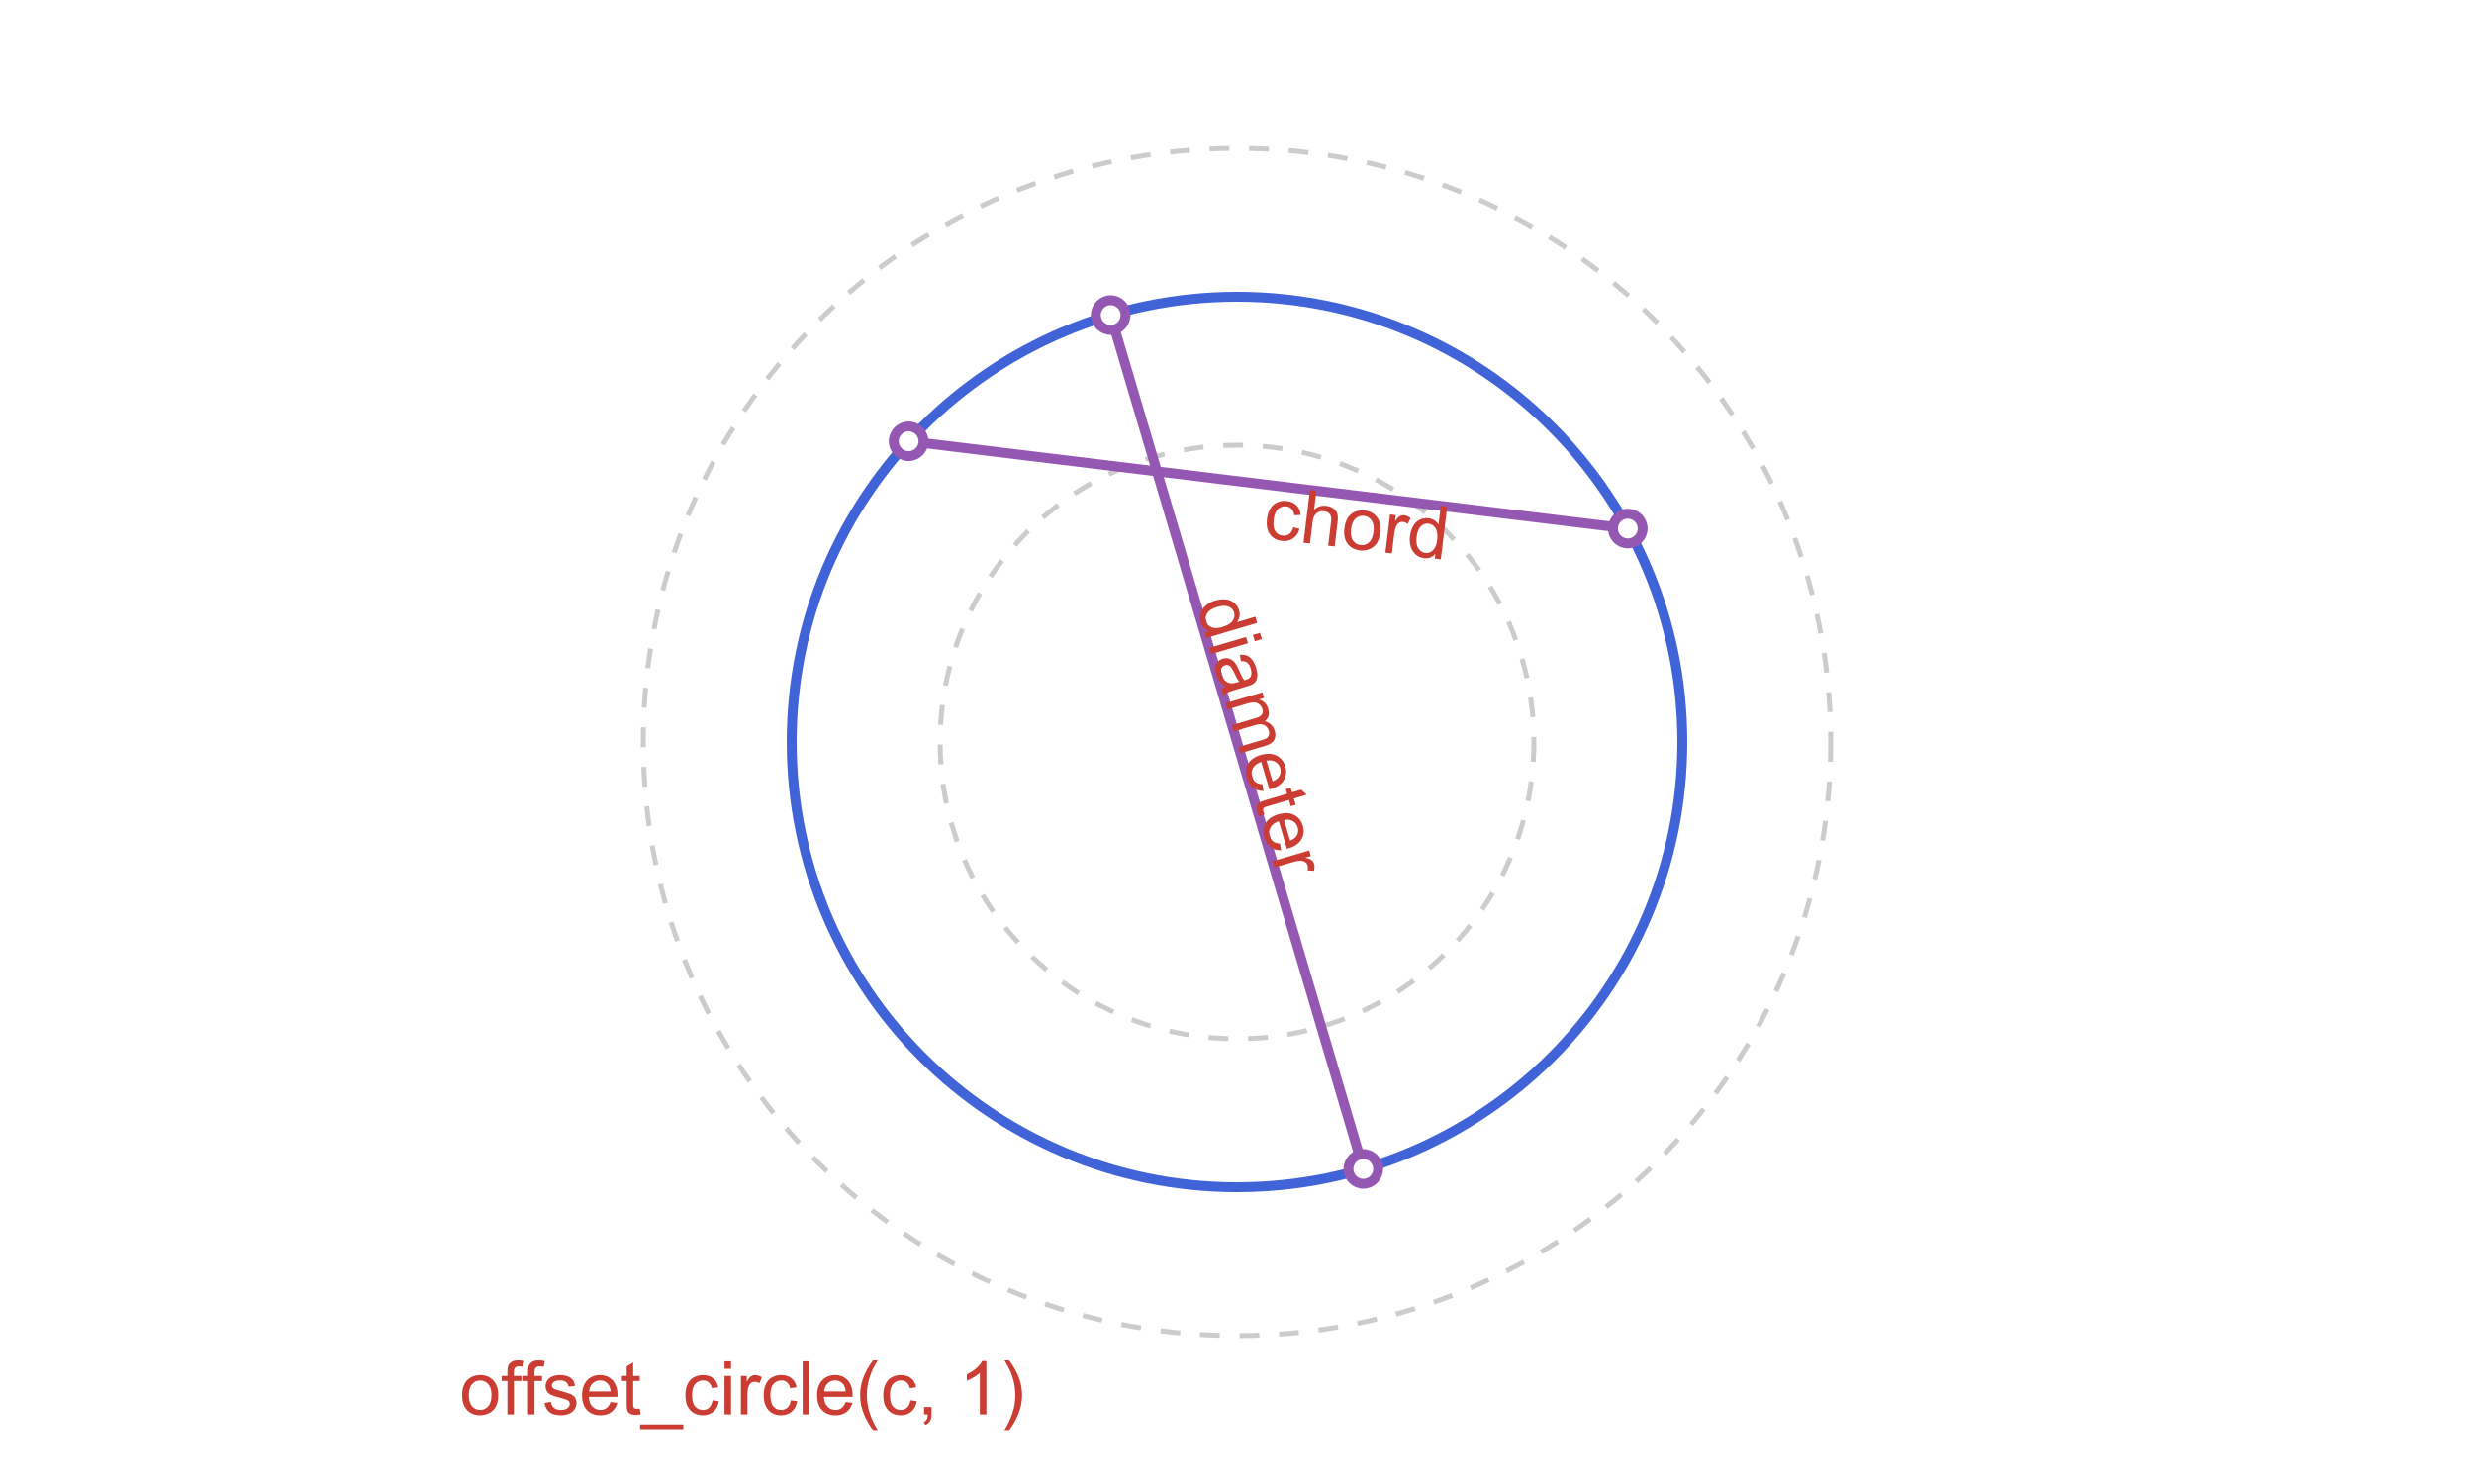
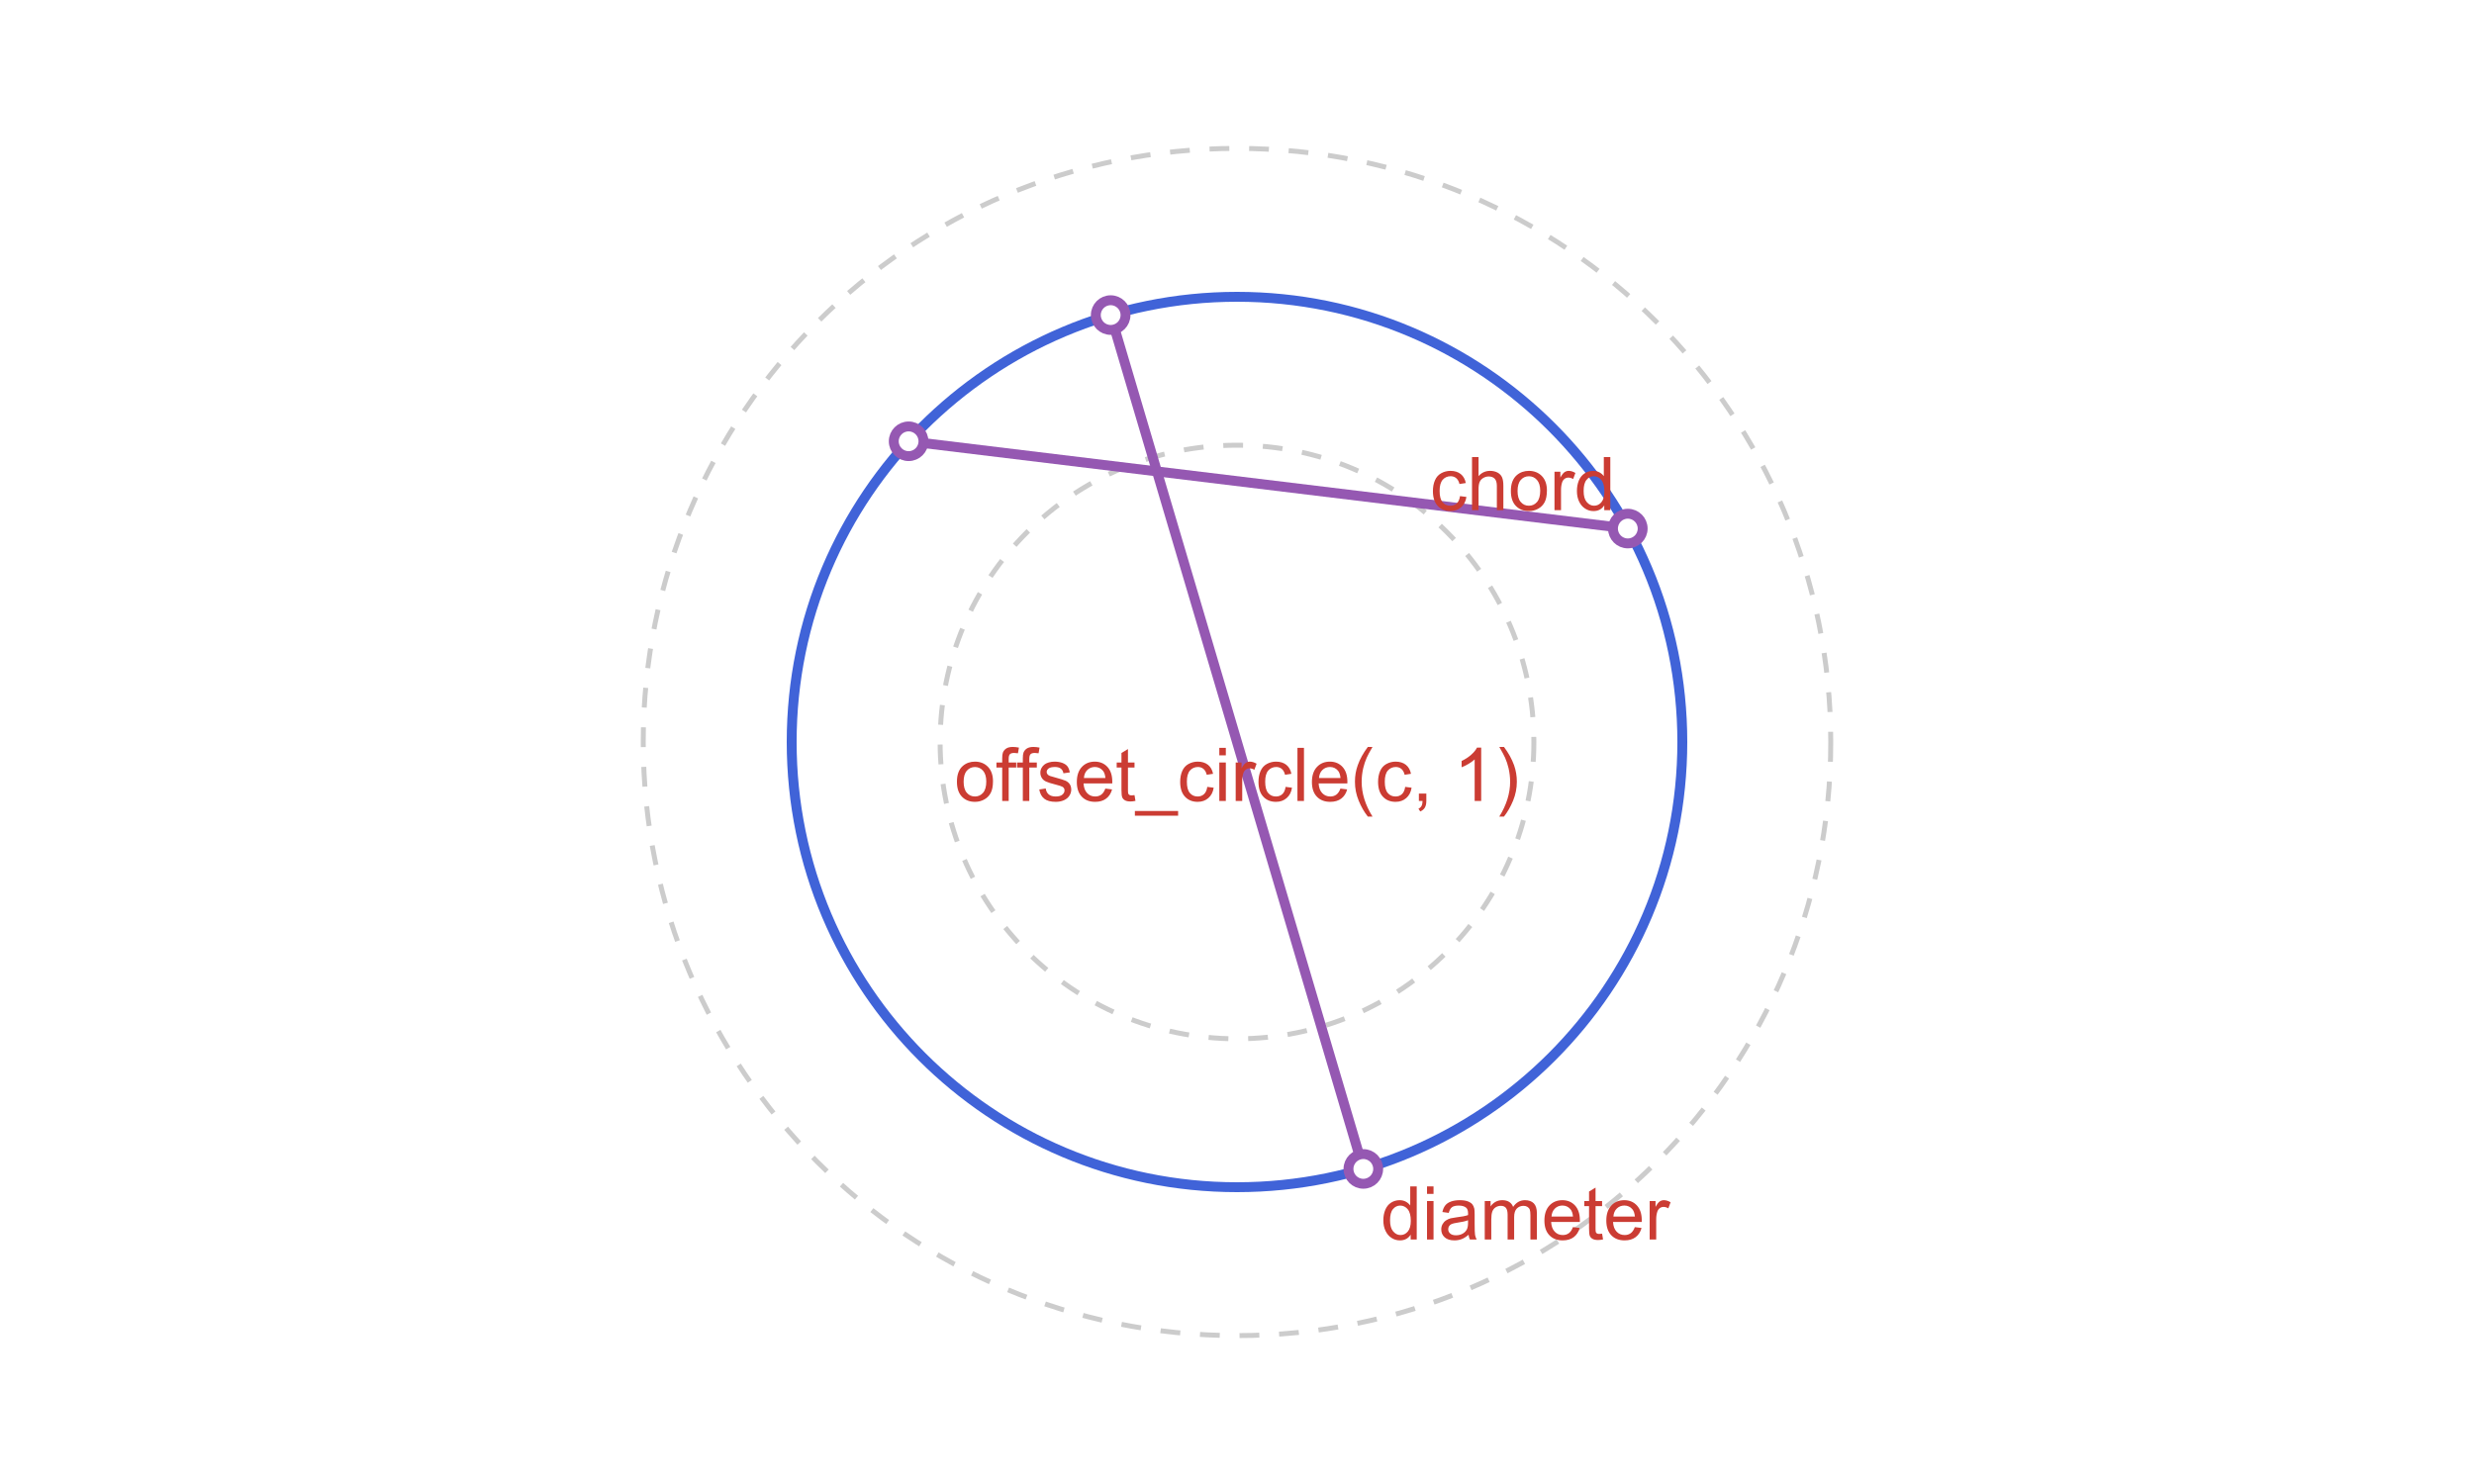
<svg xmlns="http://www.w3.org/2000/svg" xmlns:xlink="http://www.w3.org/1999/xlink" width="500" height="300" viewBox="0 0 500 300">
  <defs>
    <g>
      <g id="glyph-0-0">
-         <path d="M 6.363 -2.098 L 7.629 -1.773 C 7.379 -0.902 6.934 -0.254 6.297 0.176 C 5.652 0.605 4.91 0.77 4.074 0.672 C 3.012 0.543 2.203 0.098 1.648 -0.672 C 1.086 -1.441 0.887 -2.473 1.047 -3.762 C 1.145 -4.594 1.371 -5.305 1.727 -5.898 C 2.074 -6.488 2.551 -6.906 3.156 -7.152 C 3.758 -7.395 4.391 -7.477 5.059 -7.398 C 5.895 -7.293 6.555 -6.996 7.039 -6.512 C 7.516 -6.02 7.785 -5.379 7.844 -4.582 L 6.551 -4.539 C 6.488 -5.07 6.32 -5.488 6.047 -5.789 C 5.77 -6.086 5.414 -6.262 4.98 -6.316 C 4.32 -6.395 3.754 -6.223 3.285 -5.801 C 2.812 -5.379 2.516 -4.656 2.395 -3.633 C 2.266 -2.594 2.375 -1.816 2.719 -1.301 C 3.059 -0.781 3.547 -0.48 4.188 -0.406 C 4.699 -0.34 5.148 -0.445 5.531 -0.723 C 5.914 -0.992 6.191 -1.453 6.363 -2.098 Z M 6.363 -2.098 " />
+         <path d="M 6.062 -2.848 L 7.359 -2.68 C 7.219 -1.781 6.855 -1.082 6.273 -0.582 C 5.688 -0.074 4.973 0.176 4.125 0.176 C 3.059 0.176 2.199 -0.172 1.555 -0.867 C 0.906 -1.562 0.586 -2.559 0.586 -3.859 C 0.586 -4.699 0.723 -5.434 1.004 -6.062 C 1.277 -6.691 1.703 -7.164 2.273 -7.48 C 2.844 -7.793 3.461 -7.949 4.133 -7.953 C 4.973 -7.949 5.664 -7.738 6.203 -7.312 C 6.738 -6.883 7.082 -6.273 7.234 -5.492 L 5.953 -5.297 C 5.832 -5.816 5.613 -6.207 5.305 -6.473 C 4.992 -6.734 4.621 -6.867 4.184 -6.871 C 3.52 -6.867 2.977 -6.629 2.562 -6.156 C 2.145 -5.676 1.938 -4.922 1.941 -3.898 C 1.938 -2.848 2.137 -2.09 2.539 -1.617 C 2.938 -1.141 3.461 -0.902 4.109 -0.906 C 4.625 -0.902 5.059 -1.062 5.406 -1.383 C 5.75 -1.699 5.969 -2.188 6.062 -2.848 Z M 6.062 -2.848 " />
      </g>
      <g id="glyph-0-1">
-         <path d="M 0.98 0.121 L 2.277 -10.539 L 3.586 -10.383 L 3.121 -6.555 C 3.812 -7.188 4.625 -7.449 5.562 -7.336 C 6.129 -7.266 6.613 -7.09 7.008 -6.816 C 7.402 -6.535 7.664 -6.188 7.801 -5.773 C 7.934 -5.352 7.957 -4.766 7.863 -4.012 L 7.27 0.883 L 5.961 0.723 L 6.555 -4.168 C 6.633 -4.82 6.551 -5.316 6.305 -5.648 C 6.055 -5.98 5.672 -6.176 5.156 -6.242 C 4.766 -6.285 4.387 -6.23 4.023 -6.074 C 3.656 -5.914 3.379 -5.672 3.195 -5.344 C 3.004 -5.016 2.875 -4.547 2.805 -3.945 L 2.289 0.277 Z M 0.98 0.121 " />
+         <path d="M 0.988 0 L 0.988 -10.738 L 2.309 -10.738 L 2.309 -6.883 C 2.922 -7.594 3.695 -7.949 4.637 -7.953 C 5.207 -7.949 5.707 -7.836 6.137 -7.613 C 6.559 -7.383 6.863 -7.07 7.047 -6.672 C 7.23 -6.27 7.324 -5.688 7.324 -4.93 L 7.324 0 L 6.008 0 L 6.008 -4.93 C 6.004 -5.586 5.863 -6.066 5.578 -6.367 C 5.289 -6.668 4.883 -6.82 4.367 -6.82 C 3.973 -6.82 3.605 -6.719 3.262 -6.516 C 2.914 -6.312 2.668 -6.035 2.527 -5.691 C 2.379 -5.34 2.309 -4.863 2.309 -4.254 L 2.309 0 Z M 0.988 0 " />
      </g>
      <g id="glyph-0-2">
-         <path d="M 0.965 -3.801 C 1.133 -5.227 1.66 -6.238 2.543 -6.832 C 3.273 -7.324 4.117 -7.512 5.074 -7.398 C 6.137 -7.266 6.961 -6.812 7.551 -6.035 C 8.137 -5.258 8.355 -4.254 8.211 -3.031 C 8.086 -2.035 7.844 -1.273 7.48 -0.742 C 7.109 -0.207 6.621 0.18 6.016 0.426 C 5.406 0.672 4.766 0.754 4.094 0.676 C 3.012 0.539 2.18 0.09 1.598 -0.684 C 1.016 -1.453 0.805 -2.492 0.965 -3.801 Z M 2.309 -3.637 C 2.188 -2.645 2.312 -1.879 2.684 -1.336 C 3.055 -0.789 3.566 -0.477 4.227 -0.402 C 4.871 -0.32 5.441 -0.5 5.934 -0.945 C 6.422 -1.383 6.73 -2.113 6.859 -3.129 C 6.973 -4.082 6.844 -4.832 6.469 -5.379 C 6.094 -5.922 5.582 -6.23 4.941 -6.312 C 4.285 -6.391 3.715 -6.215 3.223 -5.777 C 2.73 -5.34 2.426 -4.625 2.309 -3.637 Z M 2.309 -3.637 " />
+         <path d="M 0.5 -3.891 C 0.496 -5.328 0.898 -6.395 1.699 -7.09 C 2.367 -7.664 3.18 -7.949 4.145 -7.953 C 5.211 -7.949 6.086 -7.602 6.766 -6.902 C 7.441 -6.199 7.781 -5.23 7.785 -4 C 7.781 -2.996 7.629 -2.207 7.332 -1.637 C 7.027 -1.059 6.594 -0.613 6.023 -0.301 C 5.449 0.02 4.82 0.176 4.145 0.176 C 3.051 0.176 2.172 -0.172 1.504 -0.871 C 0.832 -1.566 0.496 -2.574 0.5 -3.891 Z M 1.852 -3.891 C 1.852 -2.891 2.066 -2.141 2.504 -1.648 C 2.934 -1.148 3.48 -0.902 4.145 -0.906 C 4.793 -0.902 5.34 -1.152 5.777 -1.652 C 6.211 -2.152 6.426 -2.91 6.43 -3.934 C 6.426 -4.891 6.207 -5.621 5.773 -6.117 C 5.336 -6.613 4.793 -6.859 4.145 -6.863 C 3.48 -6.859 2.934 -6.613 2.504 -6.121 C 2.066 -5.625 1.852 -4.883 1.852 -3.891 Z M 1.852 -3.891 " />
      </g>
      <g id="glyph-0-3">
-         <path d="M 0.969 0.117 L 1.906 -7.605 L 3.082 -7.461 L 2.941 -6.289 C 3.309 -6.797 3.629 -7.125 3.902 -7.273 C 4.176 -7.414 4.465 -7.469 4.777 -7.434 C 5.215 -7.375 5.648 -7.18 6.07 -6.848 L 5.473 -5.688 C 5.176 -5.914 4.867 -6.047 4.547 -6.09 C 4.258 -6.121 3.988 -6.066 3.742 -5.922 C 3.492 -5.777 3.301 -5.559 3.172 -5.266 C 2.965 -4.816 2.832 -4.316 2.766 -3.766 L 2.277 0.277 Z M 0.969 0.117 " />
+         <path d="M 0.973 0 L 0.973 -7.777 L 2.16 -7.777 L 2.16 -6.598 C 2.461 -7.148 2.738 -7.512 2.996 -7.688 C 3.25 -7.863 3.535 -7.949 3.844 -7.953 C 4.289 -7.949 4.738 -7.809 5.199 -7.531 L 4.746 -6.305 C 4.422 -6.496 4.098 -6.59 3.781 -6.594 C 3.488 -6.59 3.23 -6.504 3.004 -6.332 C 2.773 -6.156 2.609 -5.914 2.512 -5.609 C 2.363 -5.137 2.289 -4.625 2.293 -4.07 L 2.293 0 Z M 0.973 0 " />
      </g>
      <g id="glyph-0-4">
-         <path d="M 5.992 0.727 L 6.109 -0.246 C 5.523 0.457 4.758 0.75 3.812 0.641 C 3.191 0.562 2.645 0.328 2.172 -0.074 C 1.695 -0.477 1.352 -1 1.145 -1.641 C 0.934 -2.281 0.879 -2.996 0.977 -3.793 C 1.066 -4.559 1.281 -5.242 1.617 -5.844 C 1.949 -6.438 2.391 -6.871 2.949 -7.145 C 3.5 -7.414 4.094 -7.512 4.73 -7.438 C 5.191 -7.375 5.594 -7.227 5.938 -6.992 C 6.273 -6.75 6.539 -6.461 6.734 -6.117 L 7.199 -9.941 L 8.5 -9.785 L 7.207 0.875 Z M 2.32 -3.629 C 2.199 -2.637 2.316 -1.871 2.676 -1.332 C 3.031 -0.789 3.496 -0.488 4.066 -0.422 C 4.637 -0.352 5.148 -0.523 5.605 -0.945 C 6.062 -1.359 6.352 -2.051 6.469 -3.016 C 6.594 -4.07 6.48 -4.871 6.137 -5.414 C 5.785 -5.957 5.316 -6.266 4.723 -6.34 C 4.141 -6.41 3.625 -6.23 3.18 -5.805 C 2.73 -5.375 2.445 -4.648 2.32 -3.629 Z M 2.32 -3.629 " />
+         <path d="M 6.035 0 L 6.035 -0.98 C 5.543 -0.207 4.816 0.176 3.859 0.176 C 3.238 0.176 2.668 0.008 2.148 -0.336 C 1.629 -0.676 1.227 -1.156 0.941 -1.77 C 0.652 -2.379 0.508 -3.082 0.512 -3.883 C 0.508 -4.656 0.637 -5.359 0.898 -5.996 C 1.156 -6.625 1.547 -7.109 2.066 -7.449 C 2.582 -7.781 3.16 -7.949 3.801 -7.953 C 4.266 -7.949 4.684 -7.852 5.051 -7.656 C 5.418 -7.457 5.715 -7.199 5.945 -6.883 L 5.945 -10.738 L 7.258 -10.738 L 7.258 0 Z M 1.867 -3.883 C 1.863 -2.883 2.074 -2.137 2.496 -1.645 C 2.918 -1.148 3.414 -0.902 3.984 -0.906 C 4.559 -0.902 5.047 -1.137 5.453 -1.613 C 5.855 -2.082 6.059 -2.805 6.059 -3.773 C 6.059 -4.836 5.852 -5.613 5.441 -6.113 C 5.031 -6.609 4.527 -6.859 3.926 -6.863 C 3.34 -6.859 2.848 -6.621 2.457 -6.145 C 2.059 -5.664 1.863 -4.91 1.867 -3.883 Z M 1.867 -3.883 " />
      </g>
-       <g id="glyph-1-0">
-         <path d="M 1.711 5.789 L 2.652 5.508 C 1.77 5.254 1.195 4.668 0.926 3.75 C 0.75 3.156 0.75 2.559 0.934 1.965 C 1.109 1.367 1.453 0.848 1.961 0.402 C 2.465 -0.047 3.102 -0.383 3.867 -0.609 C 4.609 -0.828 5.32 -0.902 6.004 -0.836 C 6.68 -0.766 7.254 -0.531 7.727 -0.133 C 8.195 0.27 8.523 0.773 8.707 1.391 C 8.84 1.836 8.863 2.266 8.777 2.672 C 8.691 3.078 8.527 3.438 8.289 3.75 L 11.984 2.656 L 12.355 3.914 L 2.059 6.961 Z M 4.254 0.691 C 3.297 0.973 2.641 1.383 2.289 1.926 C 1.934 2.469 1.836 3.016 2 3.562 C 2.16 4.113 2.527 4.516 3.094 4.77 C 3.66 5.02 4.406 5.008 5.336 4.738 C 6.355 4.434 7.047 4.016 7.406 3.484 C 7.766 2.949 7.859 2.395 7.695 1.816 C 7.523 1.254 7.156 0.852 6.59 0.613 C 6.016 0.367 5.238 0.395 4.254 0.691 Z M 4.254 0.691 " />
+       <g id="glyph-0-5">
+         <path d="M 0.996 -9.223 L 0.996 -10.738 L 2.312 -10.738 L 2.312 -9.223 Z M 0.996 0 L 0.996 -7.777 L 2.312 -7.777 L 2.312 0 Z M 0.996 0 " />
      </g>
-       <g id="glyph-1-1">
-         <path d="M 9.125 -1.66 L 10.578 -2.09 L 10.953 -0.828 L 9.5 -0.395 Z M 0.281 0.957 L 7.742 -1.25 L 8.117 0.012 L 0.656 2.219 Z M 0.281 0.957 " />
+       <g id="glyph-0-6">
+         <path d="M 6.062 -0.961 C 5.574 -0.543 5.105 -0.246 4.652 -0.078 C 4.199 0.094 3.715 0.176 3.199 0.176 C 2.344 0.176 1.688 -0.031 1.23 -0.449 C 0.77 -0.867 0.539 -1.402 0.543 -2.051 C 0.539 -2.43 0.625 -2.777 0.801 -3.094 C 0.973 -3.406 1.199 -3.656 1.484 -3.852 C 1.762 -4.039 2.078 -4.184 2.43 -4.285 C 2.688 -4.348 3.078 -4.414 3.602 -4.484 C 4.664 -4.605 5.449 -4.758 5.953 -4.938 C 5.957 -5.113 5.957 -5.227 5.961 -5.281 C 5.957 -5.812 5.836 -6.191 5.59 -6.414 C 5.25 -6.711 4.746 -6.859 4.086 -6.863 C 3.461 -6.859 3.004 -6.75 2.711 -6.535 C 2.414 -6.316 2.195 -5.934 2.059 -5.383 L 0.77 -5.559 C 0.883 -6.109 1.078 -6.555 1.348 -6.895 C 1.613 -7.234 2 -7.496 2.512 -7.68 C 3.016 -7.859 3.605 -7.949 4.277 -7.953 C 4.941 -7.949 5.48 -7.871 5.895 -7.719 C 6.309 -7.559 6.613 -7.363 6.812 -7.129 C 7.004 -6.891 7.141 -6.594 7.223 -6.234 C 7.266 -6.008 7.289 -5.602 7.289 -5.016 L 7.289 -3.258 C 7.289 -2.031 7.316 -1.254 7.371 -0.934 C 7.426 -0.605 7.535 -0.297 7.703 0 L 6.328 0 C 6.191 -0.273 6.102 -0.594 6.062 -0.961 Z M 5.953 -3.902 C 5.477 -3.707 4.758 -3.539 3.801 -3.406 C 3.258 -3.324 2.875 -3.238 2.648 -3.141 C 2.422 -3.043 2.246 -2.898 2.129 -2.711 C 2.004 -2.52 1.945 -2.312 1.949 -2.086 C 1.945 -1.734 2.078 -1.441 2.348 -1.207 C 2.609 -0.973 3 -0.855 3.516 -0.855 C 4.023 -0.855 4.473 -0.965 4.871 -1.188 C 5.262 -1.41 5.555 -1.715 5.742 -2.102 C 5.883 -2.395 5.953 -2.836 5.953 -3.422 Z M 5.953 -3.902 " />
      </g>
-       <g id="glyph-1-2">
-         <path d="M 2.641 5.543 C 2.102 5.191 1.688 4.82 1.398 4.438 C 1.105 4.051 0.887 3.613 0.738 3.117 C 0.496 2.297 0.508 1.605 0.781 1.051 C 1.047 0.488 1.496 0.121 2.121 -0.062 C 2.484 -0.168 2.84 -0.184 3.195 -0.105 C 3.543 -0.031 3.852 0.113 4.113 0.328 C 4.375 0.543 4.602 0.805 4.797 1.117 C 4.934 1.344 5.109 1.699 5.32 2.184 C 5.742 3.164 6.109 3.871 6.422 4.309 C 6.594 4.258 6.703 4.23 6.754 4.219 C 7.266 4.066 7.594 3.84 7.738 3.539 C 7.926 3.129 7.926 2.605 7.738 1.973 C 7.562 1.375 7.328 0.965 7.039 0.746 C 6.742 0.52 6.312 0.422 5.746 0.445 L 5.551 -0.84 C 6.105 -0.879 6.586 -0.82 6.992 -0.664 C 7.391 -0.5 7.754 -0.207 8.074 0.23 C 8.395 0.66 8.648 1.199 8.84 1.844 C 9.027 2.48 9.105 3.02 9.074 3.465 C 9.039 3.902 8.938 4.25 8.77 4.508 C 8.594 4.758 8.348 4.977 8.027 5.156 C 7.824 5.262 7.441 5.398 6.879 5.566 L 5.191 6.062 C 4.016 6.41 3.277 6.656 2.984 6.805 C 2.688 6.945 2.422 7.141 2.188 7.387 L 1.797 6.066 C 2.016 5.855 2.297 5.684 2.641 5.543 Z M 5.434 4.602 C 5.105 4.195 4.742 3.555 4.344 2.68 C 4.109 2.18 3.918 1.84 3.762 1.652 C 3.605 1.465 3.418 1.336 3.203 1.273 C 2.988 1.207 2.773 1.211 2.555 1.277 C 2.215 1.375 1.969 1.582 1.824 1.906 C 1.672 2.227 1.672 2.637 1.82 3.129 C 1.961 3.613 2.195 4.012 2.523 4.332 C 2.848 4.645 3.223 4.84 3.645 4.91 C 3.969 4.961 4.41 4.902 4.969 4.738 Z M 5.434 4.602 " />
+       <g id="glyph-0-7">
+         <path d="M 0.988 0 L 0.988 -7.777 L 2.168 -7.777 L 2.168 -6.688 C 2.41 -7.062 2.734 -7.371 3.141 -7.605 C 3.547 -7.836 4.008 -7.949 4.527 -7.953 C 5.102 -7.949 5.574 -7.832 5.941 -7.594 C 6.309 -7.352 6.566 -7.016 6.723 -6.594 C 7.336 -7.496 8.137 -7.949 9.125 -7.953 C 9.891 -7.949 10.484 -7.738 10.902 -7.312 C 11.316 -6.883 11.523 -6.223 11.527 -5.34 L 11.527 0 L 10.219 0 L 10.219 -4.898 C 10.219 -5.426 10.176 -5.805 10.09 -6.039 C 10.004 -6.27 9.848 -6.457 9.625 -6.598 C 9.398 -6.738 9.133 -6.809 8.832 -6.812 C 8.281 -6.809 7.828 -6.625 7.469 -6.266 C 7.105 -5.898 6.926 -5.316 6.93 -4.52 L 6.93 0 L 5.609 0 L 5.609 -5.055 C 5.605 -5.637 5.5 -6.074 5.285 -6.371 C 5.07 -6.66 4.719 -6.809 4.234 -6.812 C 3.859 -6.809 3.516 -6.711 3.203 -6.52 C 2.887 -6.32 2.66 -6.035 2.52 -5.66 C 2.379 -5.285 2.309 -4.742 2.309 -4.035 L 2.309 0 Z M 0.988 0 " />
      </g>
-       <g id="glyph-1-3">
-         <path d="M 0.281 0.949 L 7.738 -1.258 L 8.074 -0.129 L 7.027 0.184 C 7.457 0.305 7.844 0.531 8.184 0.855 C 8.52 1.176 8.762 1.586 8.91 2.086 C 9.07 2.637 9.09 3.121 8.969 3.543 C 8.84 3.961 8.594 4.305 8.227 4.578 C 9.273 4.906 9.934 5.547 10.215 6.496 C 10.43 7.234 10.395 7.863 10.105 8.383 C 9.812 8.898 9.242 9.285 8.391 9.539 L 3.27 11.055 L 2.898 9.797 L 7.598 8.406 C 8.102 8.254 8.453 8.105 8.652 7.961 C 8.848 7.809 8.984 7.605 9.059 7.355 C 9.129 7.098 9.121 6.828 9.039 6.539 C 8.879 6.012 8.574 5.625 8.125 5.387 C 7.672 5.141 7.062 5.133 6.301 5.363 L 1.965 6.645 L 1.59 5.379 L 6.438 3.945 C 6.996 3.773 7.387 3.547 7.609 3.262 C 7.828 2.969 7.871 2.59 7.734 2.129 C 7.625 1.77 7.434 1.469 7.16 1.223 C 6.883 0.977 6.543 0.84 6.145 0.809 C 5.742 0.777 5.203 0.863 4.523 1.066 L 0.656 2.211 Z M 0.281 0.949 " />
+       <g id="glyph-0-8">
+         <path d="M 6.312 -2.504 L 7.676 -2.336 C 7.457 -1.535 7.059 -0.918 6.48 -0.48 C 5.898 -0.043 5.156 0.176 4.254 0.176 C 3.113 0.176 2.211 -0.172 1.547 -0.875 C 0.883 -1.57 0.551 -2.555 0.551 -3.824 C 0.551 -5.129 0.887 -6.145 1.559 -6.867 C 2.23 -7.59 3.105 -7.949 4.184 -7.953 C 5.223 -7.949 6.07 -7.598 6.73 -6.891 C 7.387 -6.18 7.715 -5.184 7.719 -3.902 C 7.715 -3.824 7.715 -3.707 7.711 -3.551 L 1.91 -3.551 C 1.957 -2.695 2.199 -2.039 2.637 -1.586 C 3.07 -1.129 3.609 -0.902 4.262 -0.906 C 4.742 -0.902 5.156 -1.031 5.5 -1.289 C 5.84 -1.543 6.109 -1.945 6.312 -2.504 Z M 1.984 -4.637 L 6.328 -4.637 C 6.27 -5.285 6.102 -5.777 5.828 -6.109 C 5.406 -6.613 4.863 -6.867 4.195 -6.871 C 3.59 -6.867 3.078 -6.664 2.668 -6.262 C 2.254 -5.855 2.027 -5.312 1.984 -4.637 Z M 1.984 -4.637 " />
      </g>
-       <g id="glyph-1-4">
-         <path d="M 4.191 5.344 L 4.418 6.699 C 3.59 6.715 2.883 6.508 2.301 6.078 C 1.711 5.641 1.289 4.992 1.039 4.129 C 0.711 3.035 0.793 2.07 1.277 1.234 C 1.762 0.398 2.609 -0.195 3.82 -0.559 C 5.074 -0.926 6.141 -0.891 7.027 -0.453 C 7.91 -0.012 8.508 0.719 8.812 1.754 C 9.109 2.746 9.012 3.664 8.52 4.5 C 8.027 5.332 7.164 5.93 5.934 6.297 C 5.855 6.316 5.742 6.348 5.594 6.387 L 3.949 0.824 C 3.145 1.109 2.586 1.527 2.273 2.074 C 1.961 2.621 1.895 3.203 2.078 3.828 C 2.215 4.289 2.453 4.648 2.797 4.906 C 3.133 5.16 3.598 5.309 4.191 5.344 Z M 5.008 0.59 L 6.242 4.754 C 6.848 4.508 7.273 4.211 7.512 3.859 C 7.879 3.309 7.965 2.715 7.777 2.074 C 7.602 1.492 7.266 1.059 6.762 0.781 C 6.254 0.5 5.668 0.438 5.008 0.59 Z M 5.008 0.59 " />
+       <g id="glyph-0-9">
+         <path d="M 3.867 -1.18 L 4.059 -0.016 C 3.684 0.062 3.352 0.098 3.062 0.102 C 2.582 0.098 2.211 0.027 1.949 -0.125 C 1.684 -0.273 1.496 -0.473 1.391 -0.719 C 1.281 -0.965 1.23 -1.484 1.23 -2.277 L 1.23 -6.754 L 0.266 -6.754 L 0.266 -7.777 L 1.23 -7.777 L 1.23 -9.703 L 2.543 -10.496 L 2.543 -7.777 L 3.867 -7.777 L 3.867 -6.754 L 2.543 -6.754 L 2.543 -2.203 C 2.543 -1.828 2.562 -1.586 2.609 -1.48 C 2.652 -1.371 2.73 -1.285 2.836 -1.223 C 2.941 -1.156 3.09 -1.125 3.289 -1.129 C 3.43 -1.125 3.625 -1.141 3.867 -1.18 Z M 3.867 -1.18 " />
      </g>
-       <g id="glyph-1-5">
-         <path d="M 2.227 3.375 L 1.164 3.887 C 0.98 3.551 0.848 3.246 0.77 2.965 C 0.629 2.504 0.598 2.125 0.672 1.832 C 0.738 1.535 0.875 1.301 1.086 1.129 C 1.289 0.953 1.773 0.754 2.535 0.535 L 6.824 -0.734 L 6.551 -1.664 L 7.535 -1.953 L 7.809 -1.027 L 9.656 -1.574 L 10.785 -0.539 L 8.18 0.23 L 8.555 1.5 L 7.574 1.793 L 7.195 0.523 L 2.836 1.812 C 2.473 1.914 2.246 2.004 2.156 2.082 C 2.066 2.152 2.004 2.25 1.977 2.371 C 1.941 2.488 1.957 2.641 2.016 2.832 C 2.055 2.969 2.125 3.152 2.227 3.375 Z M 2.227 3.375 " />
-       </g>
-       <g id="glyph-1-6">
-         <path d="M 0.277 0.934 L 7.734 -1.273 L 8.07 -0.133 L 6.941 0.199 C 7.555 0.332 7.98 0.496 8.223 0.695 C 8.461 0.887 8.629 1.133 8.719 1.43 C 8.844 1.855 8.836 2.328 8.695 2.852 L 7.395 2.762 C 7.484 2.395 7.484 2.059 7.395 1.754 C 7.309 1.473 7.148 1.25 6.922 1.082 C 6.688 0.91 6.414 0.82 6.094 0.816 C 5.602 0.805 5.086 0.883 4.555 1.043 L 0.648 2.199 Z M 0.277 0.934 " />
-       </g>
-       <g id="glyph-2-0">
-         <path d="M 0.5 -3.891 C 0.496 -5.328 0.898 -6.395 1.699 -7.09 C 2.367 -7.664 3.18 -7.949 4.145 -7.953 C 5.211 -7.949 6.086 -7.602 6.766 -6.902 C 7.441 -6.199 7.781 -5.23 7.785 -4 C 7.781 -2.996 7.629 -2.207 7.332 -1.637 C 7.027 -1.059 6.594 -0.613 6.023 -0.301 C 5.449 0.02 4.82 0.176 4.145 0.176 C 3.051 0.176 2.172 -0.172 1.504 -0.871 C 0.832 -1.566 0.496 -2.574 0.5 -3.891 Z M 1.852 -3.891 C 1.852 -2.891 2.066 -2.141 2.504 -1.648 C 2.934 -1.148 3.48 -0.902 4.145 -0.906 C 4.793 -0.902 5.34 -1.152 5.777 -1.652 C 6.211 -2.152 6.426 -2.91 6.43 -3.934 C 6.426 -4.891 6.207 -5.621 5.773 -6.117 C 5.336 -6.613 4.793 -6.859 4.145 -6.863 C 3.48 -6.859 2.934 -6.613 2.504 -6.121 C 2.066 -5.625 1.852 -4.883 1.852 -3.891 Z M 1.852 -3.891 " />
-       </g>
-       <g id="glyph-2-1">
+       <g id="glyph-0-10">
        <path d="M 1.305 0 L 1.305 -6.754 L 0.141 -6.754 L 0.141 -7.777 L 1.305 -7.777 L 1.305 -8.605 C 1.301 -9.125 1.348 -9.512 1.441 -9.77 C 1.566 -10.105 1.789 -10.383 2.113 -10.602 C 2.43 -10.812 2.879 -10.922 3.457 -10.922 C 3.828 -10.922 4.238 -10.875 4.688 -10.789 L 4.488 -9.641 C 4.215 -9.684 3.957 -9.707 3.715 -9.711 C 3.312 -9.707 3.027 -9.621 2.863 -9.453 C 2.695 -9.281 2.613 -8.965 2.613 -8.496 L 2.613 -7.777 L 4.133 -7.777 L 4.133 -6.754 L 2.613 -6.754 L 2.613 0 Z M 1.305 0 " />
      </g>
-       <g id="glyph-2-2">
+       <g id="glyph-0-11">
        <path d="M 0.461 -2.32 L 1.766 -2.527 C 1.836 -2 2.039 -1.602 2.375 -1.324 C 2.707 -1.043 3.176 -0.902 3.781 -0.906 C 4.383 -0.902 4.832 -1.027 5.125 -1.277 C 5.418 -1.523 5.566 -1.812 5.566 -2.145 C 5.566 -2.441 5.438 -2.676 5.18 -2.848 C 4.996 -2.965 4.547 -3.113 3.832 -3.297 C 2.863 -3.539 2.191 -3.75 1.816 -3.93 C 1.441 -4.105 1.156 -4.352 0.969 -4.668 C 0.773 -4.98 0.68 -5.328 0.68 -5.711 C 0.68 -6.059 0.758 -6.379 0.918 -6.676 C 1.074 -6.965 1.289 -7.211 1.566 -7.414 C 1.77 -7.562 2.051 -7.691 2.406 -7.797 C 2.758 -7.898 3.137 -7.949 3.547 -7.953 C 4.152 -7.949 4.688 -7.863 5.152 -7.688 C 5.609 -7.512 5.949 -7.273 6.172 -6.977 C 6.391 -6.676 6.543 -6.273 6.629 -5.773 L 5.34 -5.594 C 5.277 -5.992 5.109 -6.305 4.828 -6.531 C 4.547 -6.754 4.148 -6.867 3.641 -6.871 C 3.031 -6.867 2.602 -6.766 2.344 -6.57 C 2.086 -6.367 1.957 -6.133 1.957 -5.867 C 1.957 -5.691 2.008 -5.539 2.117 -5.406 C 2.219 -5.262 2.387 -5.145 2.621 -5.055 C 2.75 -5.004 3.141 -4.891 3.785 -4.719 C 4.719 -4.465 5.367 -4.262 5.738 -4.105 C 6.105 -3.945 6.395 -3.715 6.605 -3.414 C 6.812 -3.109 6.918 -2.734 6.922 -2.285 C 6.918 -1.844 6.789 -1.43 6.535 -1.043 C 6.277 -0.652 5.91 -0.352 5.426 -0.141 C 4.941 0.07 4.395 0.176 3.785 0.176 C 2.773 0.176 2 -0.031 1.473 -0.453 C 0.941 -0.871 0.605 -1.496 0.461 -2.32 Z M 0.461 -2.32 " />
      </g>
-       <g id="glyph-2-3">
-         <path d="M 6.312 -2.504 L 7.676 -2.336 C 7.457 -1.535 7.059 -0.918 6.48 -0.48 C 5.898 -0.043 5.156 0.176 4.254 0.176 C 3.113 0.176 2.211 -0.172 1.547 -0.875 C 0.883 -1.57 0.551 -2.555 0.551 -3.824 C 0.551 -5.129 0.887 -6.145 1.559 -6.867 C 2.23 -7.59 3.105 -7.949 4.184 -7.953 C 5.223 -7.949 6.07 -7.598 6.73 -6.891 C 7.387 -6.18 7.715 -5.184 7.719 -3.902 C 7.715 -3.824 7.715 -3.707 7.711 -3.551 L 1.91 -3.551 C 1.957 -2.695 2.199 -2.039 2.637 -1.586 C 3.07 -1.129 3.609 -0.902 4.262 -0.906 C 4.742 -0.902 5.156 -1.031 5.5 -1.289 C 5.84 -1.543 6.109 -1.945 6.312 -2.504 Z M 1.984 -4.637 L 6.328 -4.637 C 6.27 -5.285 6.102 -5.777 5.828 -6.109 C 5.406 -6.613 4.863 -6.867 4.195 -6.871 C 3.59 -6.867 3.078 -6.664 2.668 -6.262 C 2.254 -5.855 2.027 -5.312 1.984 -4.637 Z M 1.984 -4.637 " />
-       </g>
-       <g id="glyph-2-4">
-         <path d="M 3.867 -1.18 L 4.059 -0.016 C 3.684 0.062 3.352 0.098 3.062 0.102 C 2.582 0.098 2.211 0.027 1.949 -0.125 C 1.684 -0.273 1.496 -0.473 1.391 -0.719 C 1.281 -0.965 1.23 -1.484 1.23 -2.277 L 1.23 -6.754 L 0.266 -6.754 L 0.266 -7.777 L 1.23 -7.777 L 1.23 -9.703 L 2.543 -10.496 L 2.543 -7.777 L 3.867 -7.777 L 3.867 -6.754 L 2.543 -6.754 L 2.543 -2.203 C 2.543 -1.828 2.562 -1.586 2.609 -1.48 C 2.652 -1.371 2.73 -1.285 2.836 -1.223 C 2.941 -1.156 3.09 -1.125 3.289 -1.129 C 3.43 -1.125 3.625 -1.141 3.867 -1.18 Z M 3.867 -1.18 " />
-       </g>
-       <g id="glyph-2-5">
+       <g id="glyph-0-12">
        <path d="M -0.227 2.98 L -0.227 2.027 L 8.512 2.027 L 8.512 2.98 Z M -0.227 2.98 " />
      </g>
-       <g id="glyph-2-6">
-         <path d="M 6.062 -2.848 L 7.359 -2.68 C 7.219 -1.781 6.855 -1.082 6.273 -0.582 C 5.688 -0.074 4.973 0.176 4.125 0.176 C 3.059 0.176 2.199 -0.172 1.555 -0.867 C 0.906 -1.562 0.586 -2.559 0.586 -3.859 C 0.586 -4.699 0.723 -5.434 1.004 -6.062 C 1.277 -6.691 1.703 -7.164 2.273 -7.48 C 2.844 -7.793 3.461 -7.949 4.133 -7.953 C 4.973 -7.949 5.664 -7.738 6.203 -7.312 C 6.738 -6.883 7.082 -6.273 7.234 -5.492 L 5.953 -5.297 C 5.832 -5.816 5.613 -6.207 5.305 -6.473 C 4.992 -6.734 4.621 -6.867 4.184 -6.871 C 3.52 -6.867 2.977 -6.629 2.562 -6.156 C 2.145 -5.676 1.938 -4.922 1.941 -3.898 C 1.938 -2.848 2.137 -2.09 2.539 -1.617 C 2.938 -1.141 3.461 -0.902 4.109 -0.906 C 4.625 -0.902 5.059 -1.062 5.406 -1.383 C 5.75 -1.699 5.969 -2.188 6.062 -2.848 Z M 6.062 -2.848 " />
-       </g>
-       <g id="glyph-2-7">
-         <path d="M 0.996 -9.223 L 0.996 -10.738 L 2.312 -10.738 L 2.312 -9.223 Z M 0.996 0 L 0.996 -7.777 L 2.312 -7.777 L 2.312 0 Z M 0.996 0 " />
-       </g>
-       <g id="glyph-2-8">
-         <path d="M 0.973 0 L 0.973 -7.777 L 2.16 -7.777 L 2.16 -6.598 C 2.461 -7.148 2.738 -7.512 2.996 -7.688 C 3.25 -7.863 3.535 -7.949 3.844 -7.953 C 4.289 -7.949 4.738 -7.809 5.199 -7.531 L 4.746 -6.305 C 4.422 -6.496 4.098 -6.59 3.781 -6.594 C 3.488 -6.59 3.23 -6.504 3.004 -6.332 C 2.773 -6.156 2.609 -5.914 2.512 -5.609 C 2.363 -5.137 2.289 -4.625 2.293 -4.07 L 2.293 0 Z M 0.973 0 " />
-       </g>
-       <g id="glyph-2-9">
+       <g id="glyph-0-13">
        <path d="M 0.961 0 L 0.961 -10.738 L 2.277 -10.738 L 2.277 0 Z M 0.961 0 " />
      </g>
-       <g id="glyph-2-10">
+       <g id="glyph-0-14">
        <path d="M 3.508 3.156 C 2.777 2.238 2.16 1.168 1.66 -0.062 C 1.152 -1.293 0.902 -2.57 0.906 -3.891 C 0.902 -5.051 1.09 -6.164 1.473 -7.23 C 1.91 -8.465 2.59 -9.695 3.508 -10.922 L 4.453 -10.922 C 3.859 -9.906 3.469 -9.18 3.281 -8.746 C 2.984 -8.07 2.75 -7.367 2.578 -6.637 C 2.367 -5.719 2.262 -4.801 2.262 -3.883 C 2.262 -1.531 2.992 0.812 4.453 3.156 Z M 3.508 3.156 " />
      </g>
-       <g id="glyph-2-11">
+       <g id="glyph-0-15">
        <path d="M 1.332 0 L 1.332 -1.5 L 2.836 -1.5 L 2.836 0 C 2.836 0.551 2.738 0.996 2.543 1.336 C 2.348 1.672 2.035 1.934 1.609 2.125 L 1.246 1.559 C 1.523 1.434 1.727 1.254 1.859 1.02 C 1.988 0.785 2.062 0.445 2.078 0 Z M 1.332 0 " />
      </g>
-       <g id="glyph-2-12">
+       <g id="glyph-0-16">
</g>
-       <g id="glyph-2-13">
+       <g id="glyph-0-17">
        <path d="M 5.59 0 L 4.27 0 L 4.27 -8.402 C 3.949 -8.098 3.531 -7.793 3.02 -7.492 C 2.504 -7.188 2.043 -6.961 1.633 -6.812 L 1.633 -8.086 C 2.367 -8.43 3.012 -8.848 3.566 -9.344 C 4.117 -9.836 4.508 -10.316 4.738 -10.781 L 5.59 -10.781 Z M 5.59 0 " />
      </g>
-       <g id="glyph-2-14">
+       <g id="glyph-0-18">
        <path d="M 1.852 3.156 L 0.906 3.156 C 2.363 0.812 3.094 -1.531 3.098 -3.883 C 3.094 -4.797 2.988 -5.707 2.781 -6.613 C 2.613 -7.344 2.383 -8.047 2.086 -8.723 C 1.895 -9.16 1.5 -9.895 0.906 -10.922 L 1.852 -10.922 C 2.77 -9.695 3.449 -8.465 3.891 -7.23 C 4.266 -6.164 4.453 -5.051 4.453 -3.891 C 4.453 -2.57 4.199 -1.293 3.695 -0.062 C 3.188 1.168 2.574 2.238 1.852 3.156 Z M 1.852 3.156 " />
      </g>
    </g>
  </defs>
  <path fill="none" stroke-width="1" stroke-linecap="butt" stroke-linejoin="miter" stroke="rgb(80%, 80%, 80%)" stroke-opacity="1" stroke-dasharray="4 4" stroke-miterlimit="10" d="M 370 150 C 370 216.273 316.273 270 250 270 C 183.727 270 130 216.273 130 150 C 130 83.727 183.727 30 250 30 C 316.273 30 370 83.727 370 150 Z M 370 150 " />
  <path fill="none" stroke-width="1" stroke-linecap="butt" stroke-linejoin="miter" stroke="rgb(80%, 80%, 80%)" stroke-opacity="1" stroke-dasharray="4 4" stroke-miterlimit="10" d="M 310 150 C 310 183.137 283.137 210 250 210 C 216.863 210 190 183.137 190 150 C 190 116.863 216.863 90 250 90 C 283.137 90 310 116.863 310 150 Z M 310 150 " />
  <path fill="none" stroke-width="2" stroke-linecap="butt" stroke-linejoin="miter" stroke="rgb(25.1%, 38.8%, 84.7%)" stroke-opacity="1" stroke-miterlimit="10" d="M 340 150 C 340 199.707 299.707 240 250 240 C 200.293 240 160 199.707 160 150 C 160 100.293 200.293 60 250 60 C 299.707 60 340 100.293 340 150 Z M 340 150 " />
  <path fill="none" stroke-width="2" stroke-linecap="butt" stroke-linejoin="miter" stroke="rgb(58.4%, 34.5%, 69.8%)" stroke-opacity="1" stroke-miterlimit="10" d="M 328.984 106.852 L 183.633 89.207 " />
  <path fill="none" stroke-width="2" stroke-linecap="butt" stroke-linejoin="miter" stroke="rgb(58.4%, 34.5%, 69.8%)" stroke-opacity="1" stroke-miterlimit="10" d="M 275.531 236.305 L 224.469 63.695 " />
  <g fill="rgb(79.6%, 23.5%, 20%)" fill-opacity="1">
-     <use xlink:href="#glyph-0-0" x="255.015" y="108.689" />
-     <use xlink:href="#glyph-0-1" x="262.46" y="109.593" />
-     <use xlink:href="#glyph-0-2" x="270.741" y="110.598" />
-     <use xlink:href="#glyph-0-3" x="279.023" y="111.603" />
-     <use xlink:href="#glyph-0-4" x="283.982" y="112.205" />
+     <use xlink:href="#glyph-0-0" x="289.009" y="103.14" />
+     <use xlink:href="#glyph-0-1" x="296.509" y="103.14" />
+     <use xlink:href="#glyph-0-2" x="304.851" y="103.14" />
+     <use xlink:href="#glyph-0-3" x="313.193" y="103.14" />
+     <use xlink:href="#glyph-0-4" x="318.189" y="103.14" />
  </g>
  <g fill="rgb(79.6%, 23.5%, 20%)" fill-opacity="1">
-     <use xlink:href="#glyph-1-0" x="241.723" y="122.019" />
-     <use xlink:href="#glyph-1-1" x="244.089" y="130.019" />
-     <use xlink:href="#glyph-1-2" x="245.035" y="133.214" />
-     <use xlink:href="#glyph-1-3" x="247.401" y="141.214" />
-     <use xlink:href="#glyph-1-4" x="250.945" y="153.196" />
-     <use xlink:href="#glyph-1-5" x="253.312" y="161.195" />
-     <use xlink:href="#glyph-1-4" x="254.494" y="165.192" />
-     <use xlink:href="#glyph-1-6" x="256.86" y="173.191" />
+     <use xlink:href="#glyph-0-4" x="279.065" y="250.576" />
+     <use xlink:href="#glyph-0-5" x="287.407" y="250.576" />
+     <use xlink:href="#glyph-0-6" x="290.74" y="250.576" />
+     <use xlink:href="#glyph-0-7" x="299.082" y="250.576" />
+     <use xlink:href="#glyph-0-8" x="311.577" y="250.576" />
+     <use xlink:href="#glyph-0-9" x="319.92" y="250.576" />
+     <use xlink:href="#glyph-0-8" x="324.087" y="250.576" />
+     <use xlink:href="#glyph-0-3" x="332.429" y="250.576" />
  </g>
  <g fill="rgb(79.6%, 23.5%, 20%)" fill-opacity="1">
-     <use xlink:href="#glyph-2-0" x="92.9" y="285.92" />
-     <use xlink:href="#glyph-2-1" x="101.243" y="285.92" />
-     <use xlink:href="#glyph-2-1" x="105.41" y="285.92" />
-     <use xlink:href="#glyph-2-2" x="109.578" y="285.92" />
-     <use xlink:href="#glyph-2-3" x="117.078" y="285.92" />
-     <use xlink:href="#glyph-2-4" x="125.42" y="285.92" />
-     <use xlink:href="#glyph-2-5" x="129.587" y="285.92" />
-     <use xlink:href="#glyph-2-6" x="137.93" y="285.92" />
-     <use xlink:href="#glyph-2-7" x="145.43" y="285.92" />
-     <use xlink:href="#glyph-2-8" x="148.762" y="285.92" />
-     <use xlink:href="#glyph-2-6" x="153.757" y="285.92" />
-     <use xlink:href="#glyph-2-9" x="161.257" y="285.92" />
-     <use xlink:href="#glyph-2-3" x="164.59" y="285.92" />
-     <use xlink:href="#glyph-2-10" x="172.932" y="285.92" />
-     <use xlink:href="#glyph-2-6" x="177.927" y="285.92" />
-     <use xlink:href="#glyph-2-11" x="185.427" y="285.92" />
-     <use xlink:href="#glyph-2-12" x="189.595" y="285.92" />
-     <use xlink:href="#glyph-2-13" x="193.762" y="285.92" />
-     <use xlink:href="#glyph-2-14" x="202.104" y="285.92" />
+     <use xlink:href="#glyph-0-2" x="192.9" y="161.92" />
+     <use xlink:href="#glyph-0-10" x="201.243" y="161.92" />
+     <use xlink:href="#glyph-0-10" x="205.41" y="161.92" />
+     <use xlink:href="#glyph-0-11" x="209.578" y="161.92" />
+     <use xlink:href="#glyph-0-8" x="217.078" y="161.92" />
+     <use xlink:href="#glyph-0-9" x="225.42" y="161.92" />
+     <use xlink:href="#glyph-0-12" x="229.587" y="161.92" />
+     <use xlink:href="#glyph-0-0" x="237.93" y="161.92" />
+     <use xlink:href="#glyph-0-5" x="245.43" y="161.92" />
+     <use xlink:href="#glyph-0-3" x="248.762" y="161.92" />
+     <use xlink:href="#glyph-0-0" x="253.757" y="161.92" />
+     <use xlink:href="#glyph-0-13" x="261.257" y="161.92" />
+     <use xlink:href="#glyph-0-8" x="264.59" y="161.92" />
+     <use xlink:href="#glyph-0-14" x="272.932" y="161.92" />
+     <use xlink:href="#glyph-0-0" x="277.927" y="161.92" />
+     <use xlink:href="#glyph-0-15" x="285.427" y="161.92" />
+     <use xlink:href="#glyph-0-16" x="289.595" y="161.92" />
+     <use xlink:href="#glyph-0-17" x="293.762" y="161.92" />
+     <use xlink:href="#glyph-0-18" x="302.104" y="161.92" />
  </g>
  <path fill-rule="nonzero" fill="rgb(100%, 100%, 100%)" fill-opacity="1" stroke-width="2" stroke-linecap="butt" stroke-linejoin="miter" stroke="rgb(58.4%, 34.5%, 69.8%)" stroke-opacity="1" stroke-miterlimit="10" d="M 331.984 106.852 C 331.984 108.508 330.641 109.852 328.984 109.852 C 327.324 109.852 325.984 108.508 325.984 106.852 C 325.984 105.195 327.324 103.852 328.984 103.852 C 330.641 103.852 331.984 105.195 331.984 106.852 Z M 186.633 89.207 C 186.633 90.863 185.293 92.207 183.633 92.207 C 181.977 92.207 180.633 90.863 180.633 89.207 C 180.633 87.551 181.977 86.207 183.633 86.207 C 185.293 86.207 186.633 87.551 186.633 89.207 Z M 278.531 236.305 C 278.531 237.961 277.188 239.305 275.531 239.305 C 273.871 239.305 272.531 237.961 272.531 236.305 C 272.531 234.645 273.871 233.305 275.531 233.305 C 277.188 233.305 278.531 234.645 278.531 236.305 Z M 227.469 63.695 C 227.469 65.355 226.129 66.695 224.469 66.695 C 222.812 66.695 221.469 65.355 221.469 63.695 C 221.469 62.039 222.812 60.695 224.469 60.695 C 226.129 60.695 227.469 62.039 227.469 63.695 Z M 227.469 63.695 " />
</svg>
